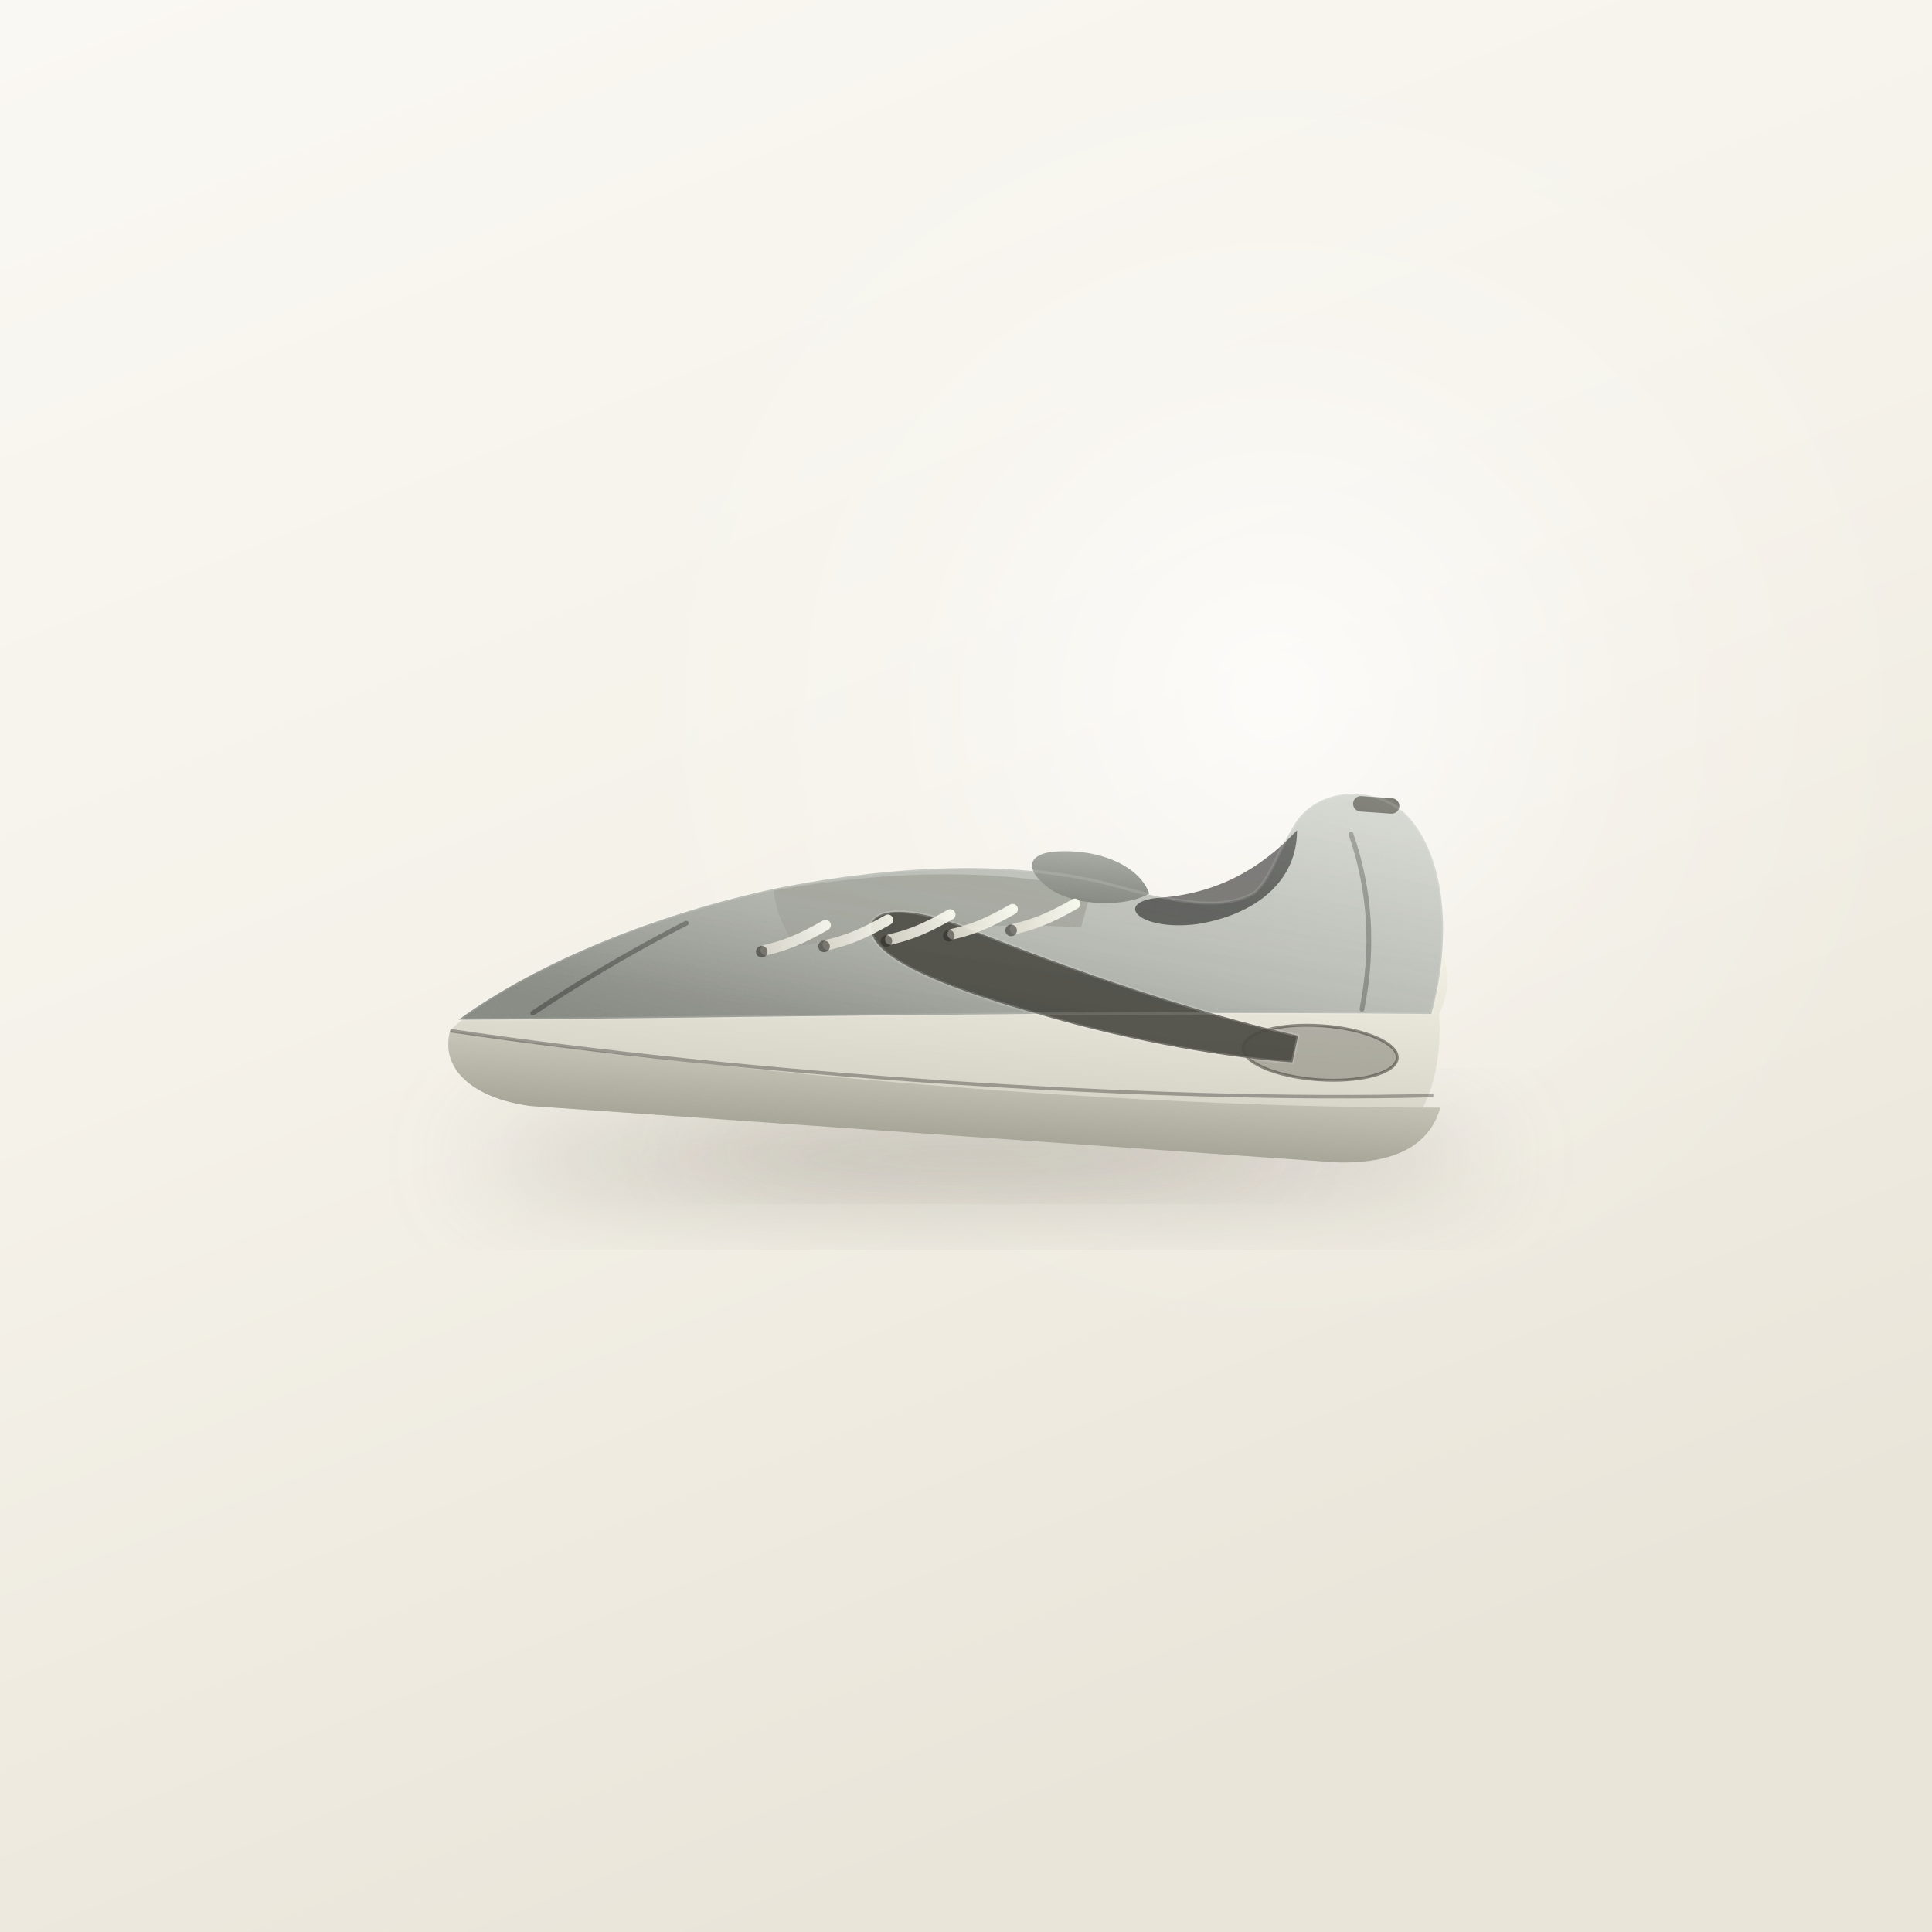
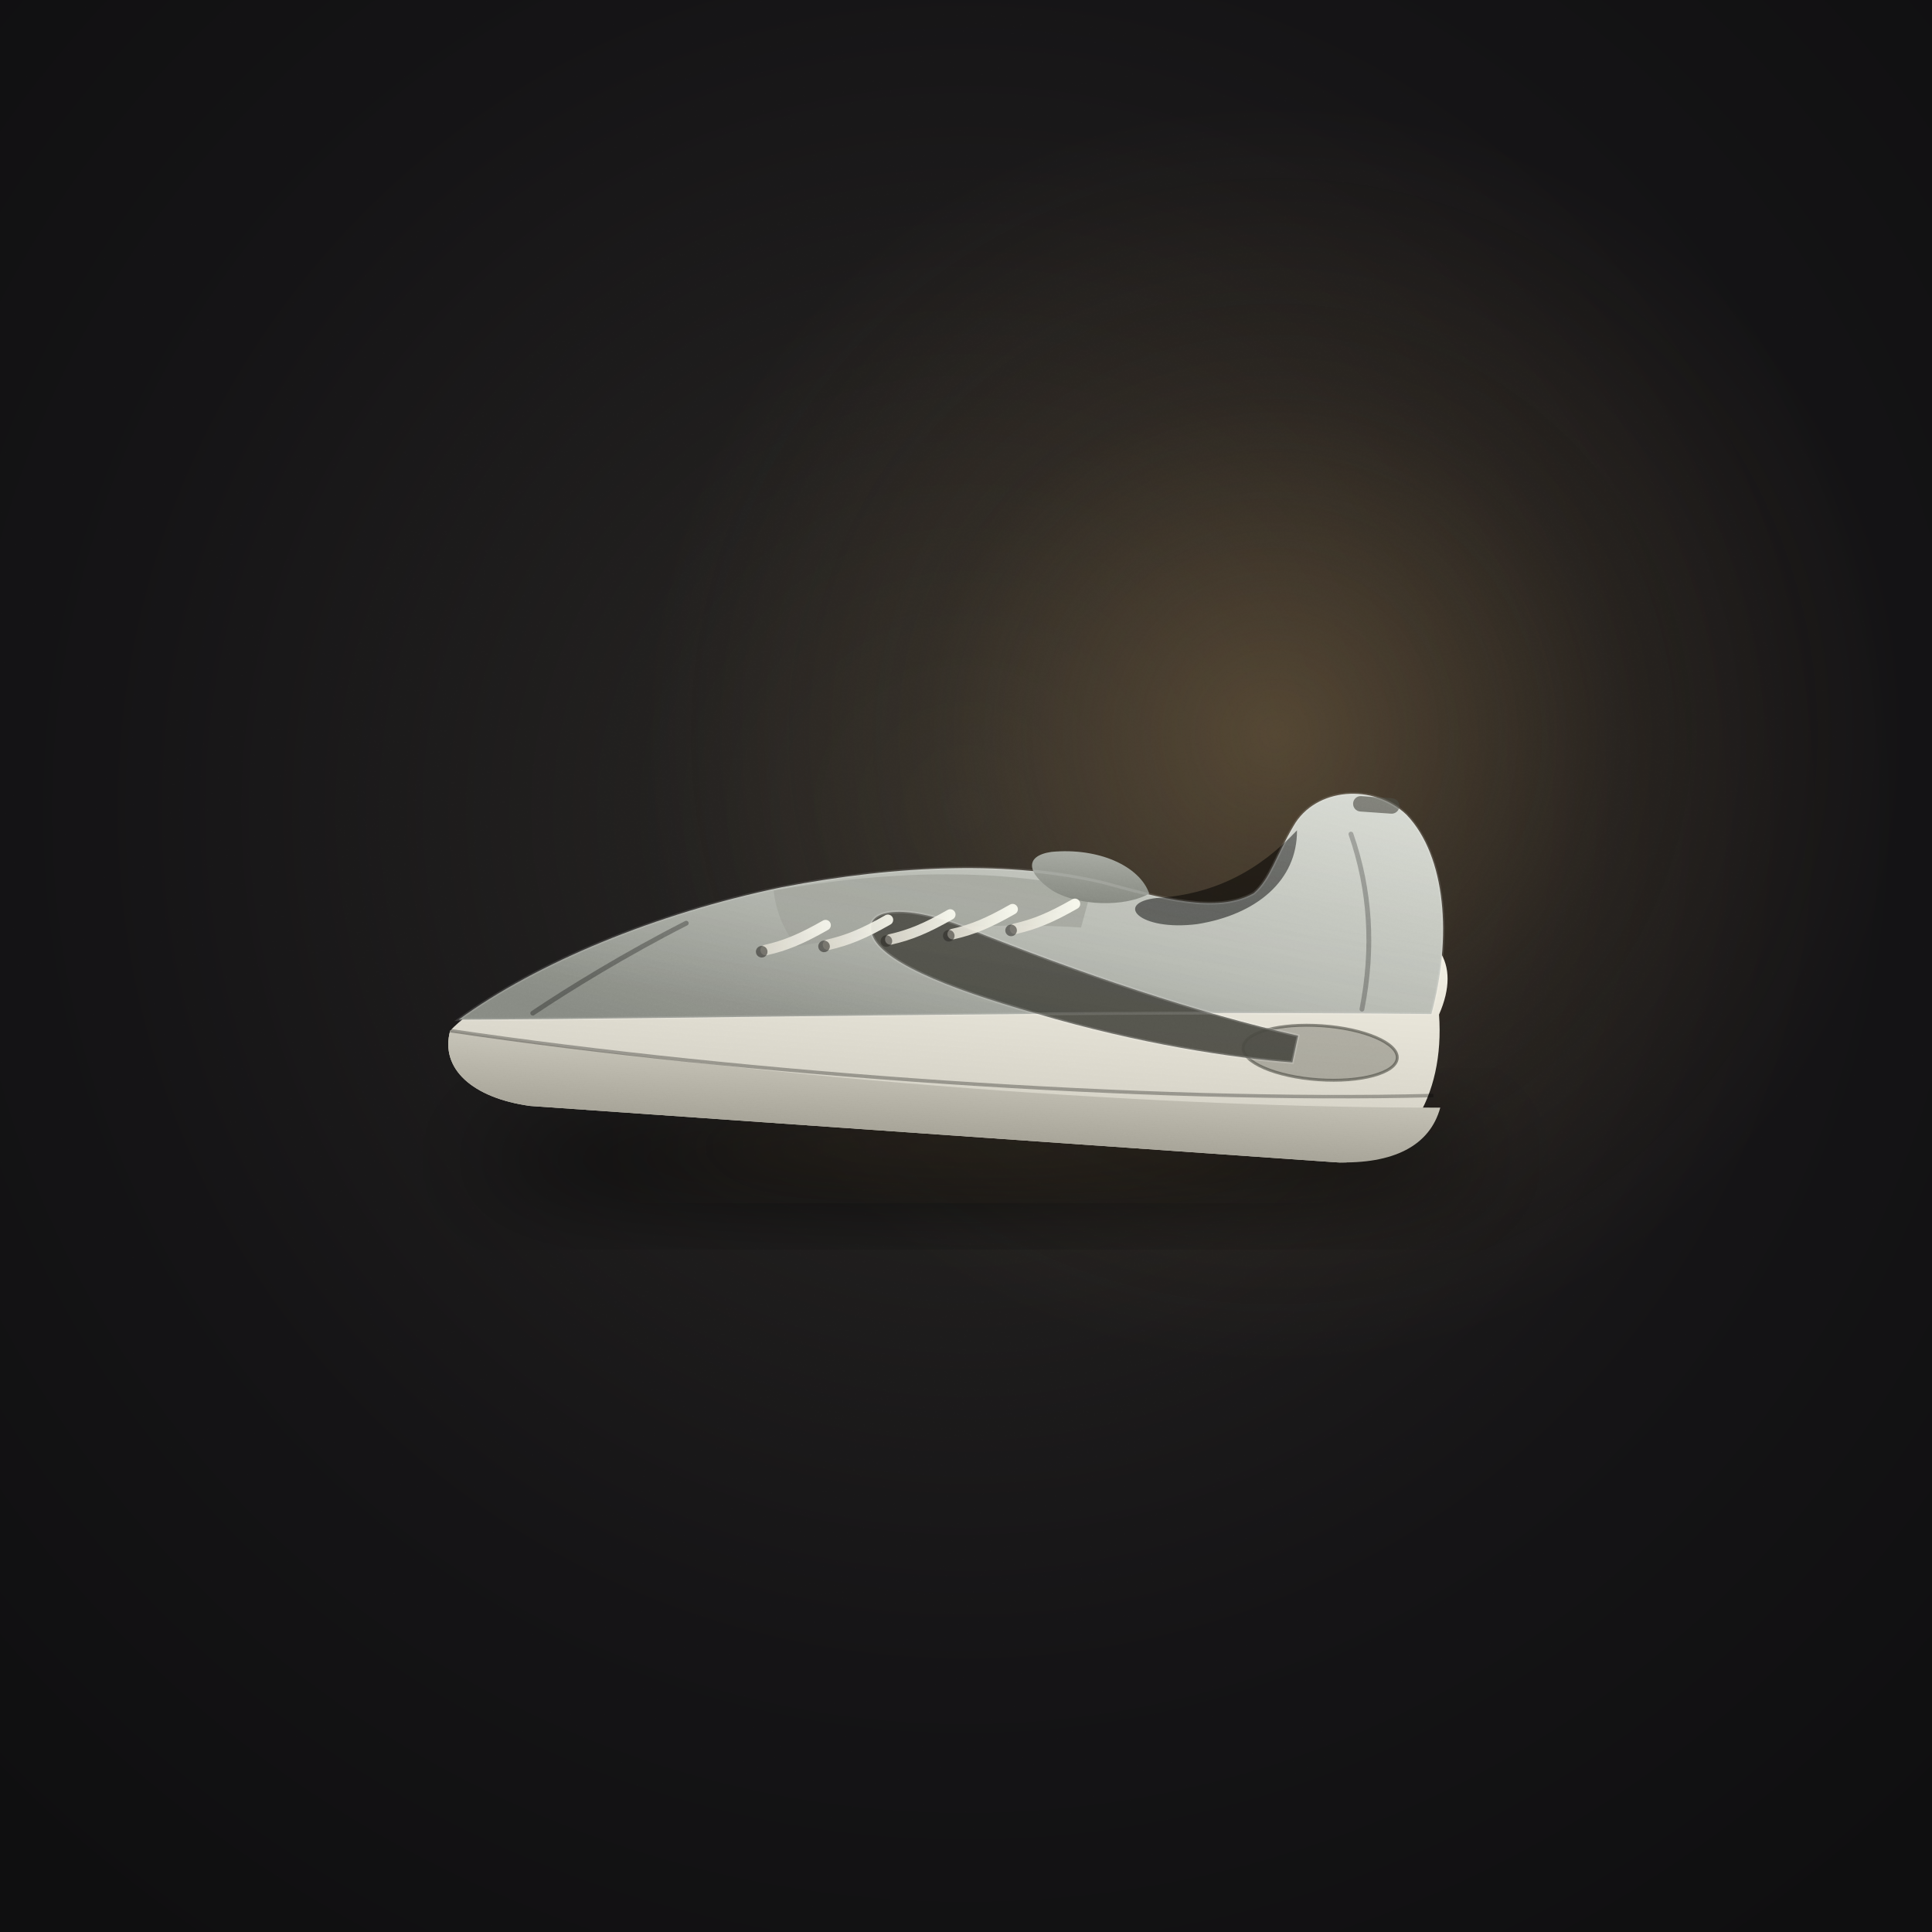
<svg xmlns="http://www.w3.org/2000/svg" viewBox="0 0 1000 1000" width="1000" height="1000" role="img">
  <defs>
-     <linearGradient id="bg" x1="0" y1="0" x2="0.4" y2="1">
-       <stop offset="0" stop-color="#faf8f3" />
-       <stop offset="0.5" stop-color="#f5f2ea" />
-       <stop offset="1" stop-color="#eae5d9" />
-     </linearGradient>
+     <radialGradient id="bg" cx="0.5" cy="0.42" r="0.72">
+       <stop offset="0" stop-color="#2a2825" />
+       <stop offset="0.62" stop-color="#151416" />
+       <stop offset="1" stop-color="#0f0f10" />
+     </radialGradient>
    <radialGradient id="bloom">
-       <stop offset="0" stop-color="#ffffff" stop-opacity="0.75" />
-       <stop offset="0.55" stop-color="#ffffff" stop-opacity="0.2" />
-       <stop offset="1" stop-color="#ffffff" stop-opacity="0" />
+       <stop offset="0" stop-color="#c9a063" stop-opacity="0.3" />
+       <stop offset="0.55" stop-color="#c9a063" stop-opacity="0.08" />
+       <stop offset="1" stop-color="#c9a063" stop-opacity="0" />
    </radialGradient>
    <linearGradient id="upperGrad" x1="0.1" y1="0" x2="0.8" y2="1">
      <stop offset="0" stop-color="#d3d6ce" />
      <stop offset="0.5" stop-color="#b9bcb4" />
      <stop offset="1" stop-color="#979a92" />
    </linearGradient>
    <linearGradient id="midGrad" x1="0" y1="0" x2="0" y2="1">
      <stop offset="0" stop-color="#f7f4e8" />
      <stop offset="1" stop-color="#cfccc0" />
    </linearGradient>
    <linearGradient id="soleGrad" x1="0" y1="0" x2="0" y2="1">
      <stop offset="0" stop-color="#c7c4b8" />
      <stop offset="1" stop-color="#a7a498" />
    </linearGradient>
    <linearGradient id="collarGrad" x1="0" y1="0" x2="0" y2="1">
      <stop offset="0" stop-color="#a7aaa2" />
      <stop offset="1" stop-color="#858880" />
    </linearGradient>
    <linearGradient id="lace" x1="0" y1="0" x2="1" y2="0">
      <stop offset="0" stop-color="#fffff4" />
      <stop offset="1" stop-color="#e5e2d6" />
    </linearGradient>
    <linearGradient id="sheen" x1="0" y1="0" x2="0.3" y2="1">
      <stop offset="0" stop-color="#ffffff" stop-opacity="0.22" />
      <stop offset="0.45" stop-color="#ffffff" stop-opacity="0.02" />
      <stop offset="1" stop-color="#000000" stop-opacity="0.18" />
    </linearGradient>
    <filter id="soft" x="-40%" y="-40%" width="180%" height="180%">
      <feGaussianBlur stdDeviation="26" />
    </filter>
    <filter id="grain">
      <feTurbulence type="fractalNoise" baseFrequency="0.9" numOctaves="3" seed="2" />
      <feColorMatrix type="saturate" values="0" />
    </filter>
  </defs>
  <rect width="1000" height="1000" fill="url(#bg)" />
-   <circle cx="660" cy="360" r="340" fill="url(#bloom)" />
-   <ellipse cx="508" cy="600" rx="262" ry="26" fill="#8a8378" opacity="0.34" filter="url(#soft)" />
-   <ellipse cx="508" cy="596" rx="150" ry="15" fill="#6b6459" opacity="0.24" filter="url(#soft)" />
+   <circle cx="660" cy="380" r="330" fill="url(#bloom)" />
+   <ellipse cx="508" cy="600" rx="262" ry="26" fill="#000" opacity="0.6" filter="url(#soft)" />
+   <ellipse cx="508" cy="594" rx="160" ry="16" fill="#c9a063" opacity="0.14" filter="url(#soft)" />
  <g transform="">
    <g transform="scale(-1 1) translate(-1000 0)">
      <g transform="rotate(-4 500 500)">
        <g transform="translate(150 250)">
          <path d="M104 258 C94 230, 108 214, 138 212 L470 242 C545 256, 596 280, 614 302 C618 322, 600 336, 570 338 L150 338 C116 336, 98 300, 104 258 Z" fill="url(#midGrad)" />
          <ellipse cx="164" cy="282" rx="40" ry="14" fill="#4a4a42" opacity="0.35" />
          <ellipse cx="164" cy="282" rx="40" ry="14" fill="none" stroke="#4a4a42" stroke-opacity="0.6" stroke-width="1.5" />
          <path d="M100 306 C104 326, 122 337, 152 338 L570 338 C600 336, 618 322, 614 302 C440 316, 240 316, 100 306 Z" fill="url(#soleGrad)" />
          <path d="M104 300 C250 314, 460 314, 614 302" fill="none" stroke="#000" stroke-opacity="0.3" stroke-width="1.8" />
          <path d="M108 258 C100 218, 106 176, 128 156 C146 141, 176 145, 186 166 C194 182, 196 194, 204 202 C222 214, 252 208, 282 202 C330 194, 388 200, 448 216 C512 234, 572 264, 610 296 C500 288, 280 268, 108 258 Z" fill="url(#upperGrad)" />
          <path d="M288 206 C340 198, 396 204, 452 218 C450 230, 444 240, 438 246 C384 232, 330 226, 292 226 Z" fill="#a3a69e" opacity="0.85" />
          <path d="M176 274 C228 266, 290 250, 352 230 C384 220, 404 224, 400 236 C396 250, 360 262, 312 272 C258 284, 208 288, 178 288 Z" fill="#4a4a42" opacity="0.92" />
          <path d="M176 274 C228 266, 290 250, 352 230 C384 220, 404 224, 400 236 C396 250, 360 262, 312 272 C258 284, 208 288, 178 288 Z" fill="none" stroke="#fff" stroke-opacity="0.16" stroke-width="1.5" />
          <path d="M496 238 C526 256, 554 276, 572 290" fill="none" stroke="#000" stroke-opacity="0.3" stroke-width="2.5" stroke-linecap="round" />
          <path d="M156 168 C144 196, 140 226, 144 258" fill="none" stroke="#000" stroke-opacity="0.26" stroke-width="2.5" stroke-linecap="round" />
          <path d="M258 206 C264 192, 286 184, 310 188 C324 191, 322 200, 308 208 C294 215, 270 214, 258 206 Z" fill="url(#collarGrad)" />
          <path d="M184 168 C202 190, 224 204, 254 208 C276 212, 262 226, 232 220 C202 213, 182 194, 184 168 Z" fill="#000" fill-opacity="0.5" />
          <path d="M296 214 C308 222, 316 226, 326 229" stroke="url(#lace)" stroke-width="5.5" stroke-linecap="round" fill="none" opacity="0.9" />
          <circle cx="328" cy="230" r="3" fill="#24231f" opacity="0.55" />
          <path d="M328 219 C340 227, 348 231, 358 234" stroke="url(#lace)" stroke-width="5.5" stroke-linecap="round" fill="none" opacity="0.9" />
          <circle cx="360" cy="235" r="3" fill="#24231f" opacity="0.55" />
          <path d="M360 224 C372 232, 380 236, 390 239" stroke="url(#lace)" stroke-width="5.5" stroke-linecap="round" fill="none" opacity="0.9" />
          <circle cx="392" cy="240" r="3" fill="#24231f" opacity="0.55" />
          <path d="M392 229 C404 237, 412 241, 422 244" stroke="url(#lace)" stroke-width="5.5" stroke-linecap="round" fill="none" opacity="0.9" />
          <circle cx="424" cy="245" r="3" fill="#24231f" opacity="0.55" />
          <path d="M424 234 C436 242, 444 246, 454 249" stroke="url(#lace)" stroke-width="5.5" stroke-linecap="round" fill="none" opacity="0.9" />
          <circle cx="456" cy="250" r="3" fill="#24231f" opacity="0.55" />
          <rect x="132" y="148" width="24" height="8" rx="4" fill="#4a4a42" opacity="0.7" />
          <path d="M108 258 C100 218, 106 176, 128 156 C146 141, 176 145, 186 166 C194 182, 196 194, 204 202 C222 214, 252 208, 282 202 C330 194, 388 200, 448 216 C512 234, 572 264, 610 296 C500 288, 280 268, 108 258 Z" fill="url(#sheen)" opacity="0.5" />
          <path d="M108 258 C100 218, 106 176, 128 156 C146 141, 176 145, 186 166 C194 182, 196 194, 204 202 C222 214, 252 208, 282 202 C330 194, 388 200, 448 216 C512 234, 572 264, 610 296 C500 288, 280 268, 108 258 Z" fill="none" stroke="#fff" stroke-opacity="0.12" stroke-width="1.5" />
        </g>
      </g>
    </g>
  </g>
  <rect width="1000" height="1000" filter="url(#grain)" opacity="0.045" style="mix-blend-mode:overlay" />
</svg>
